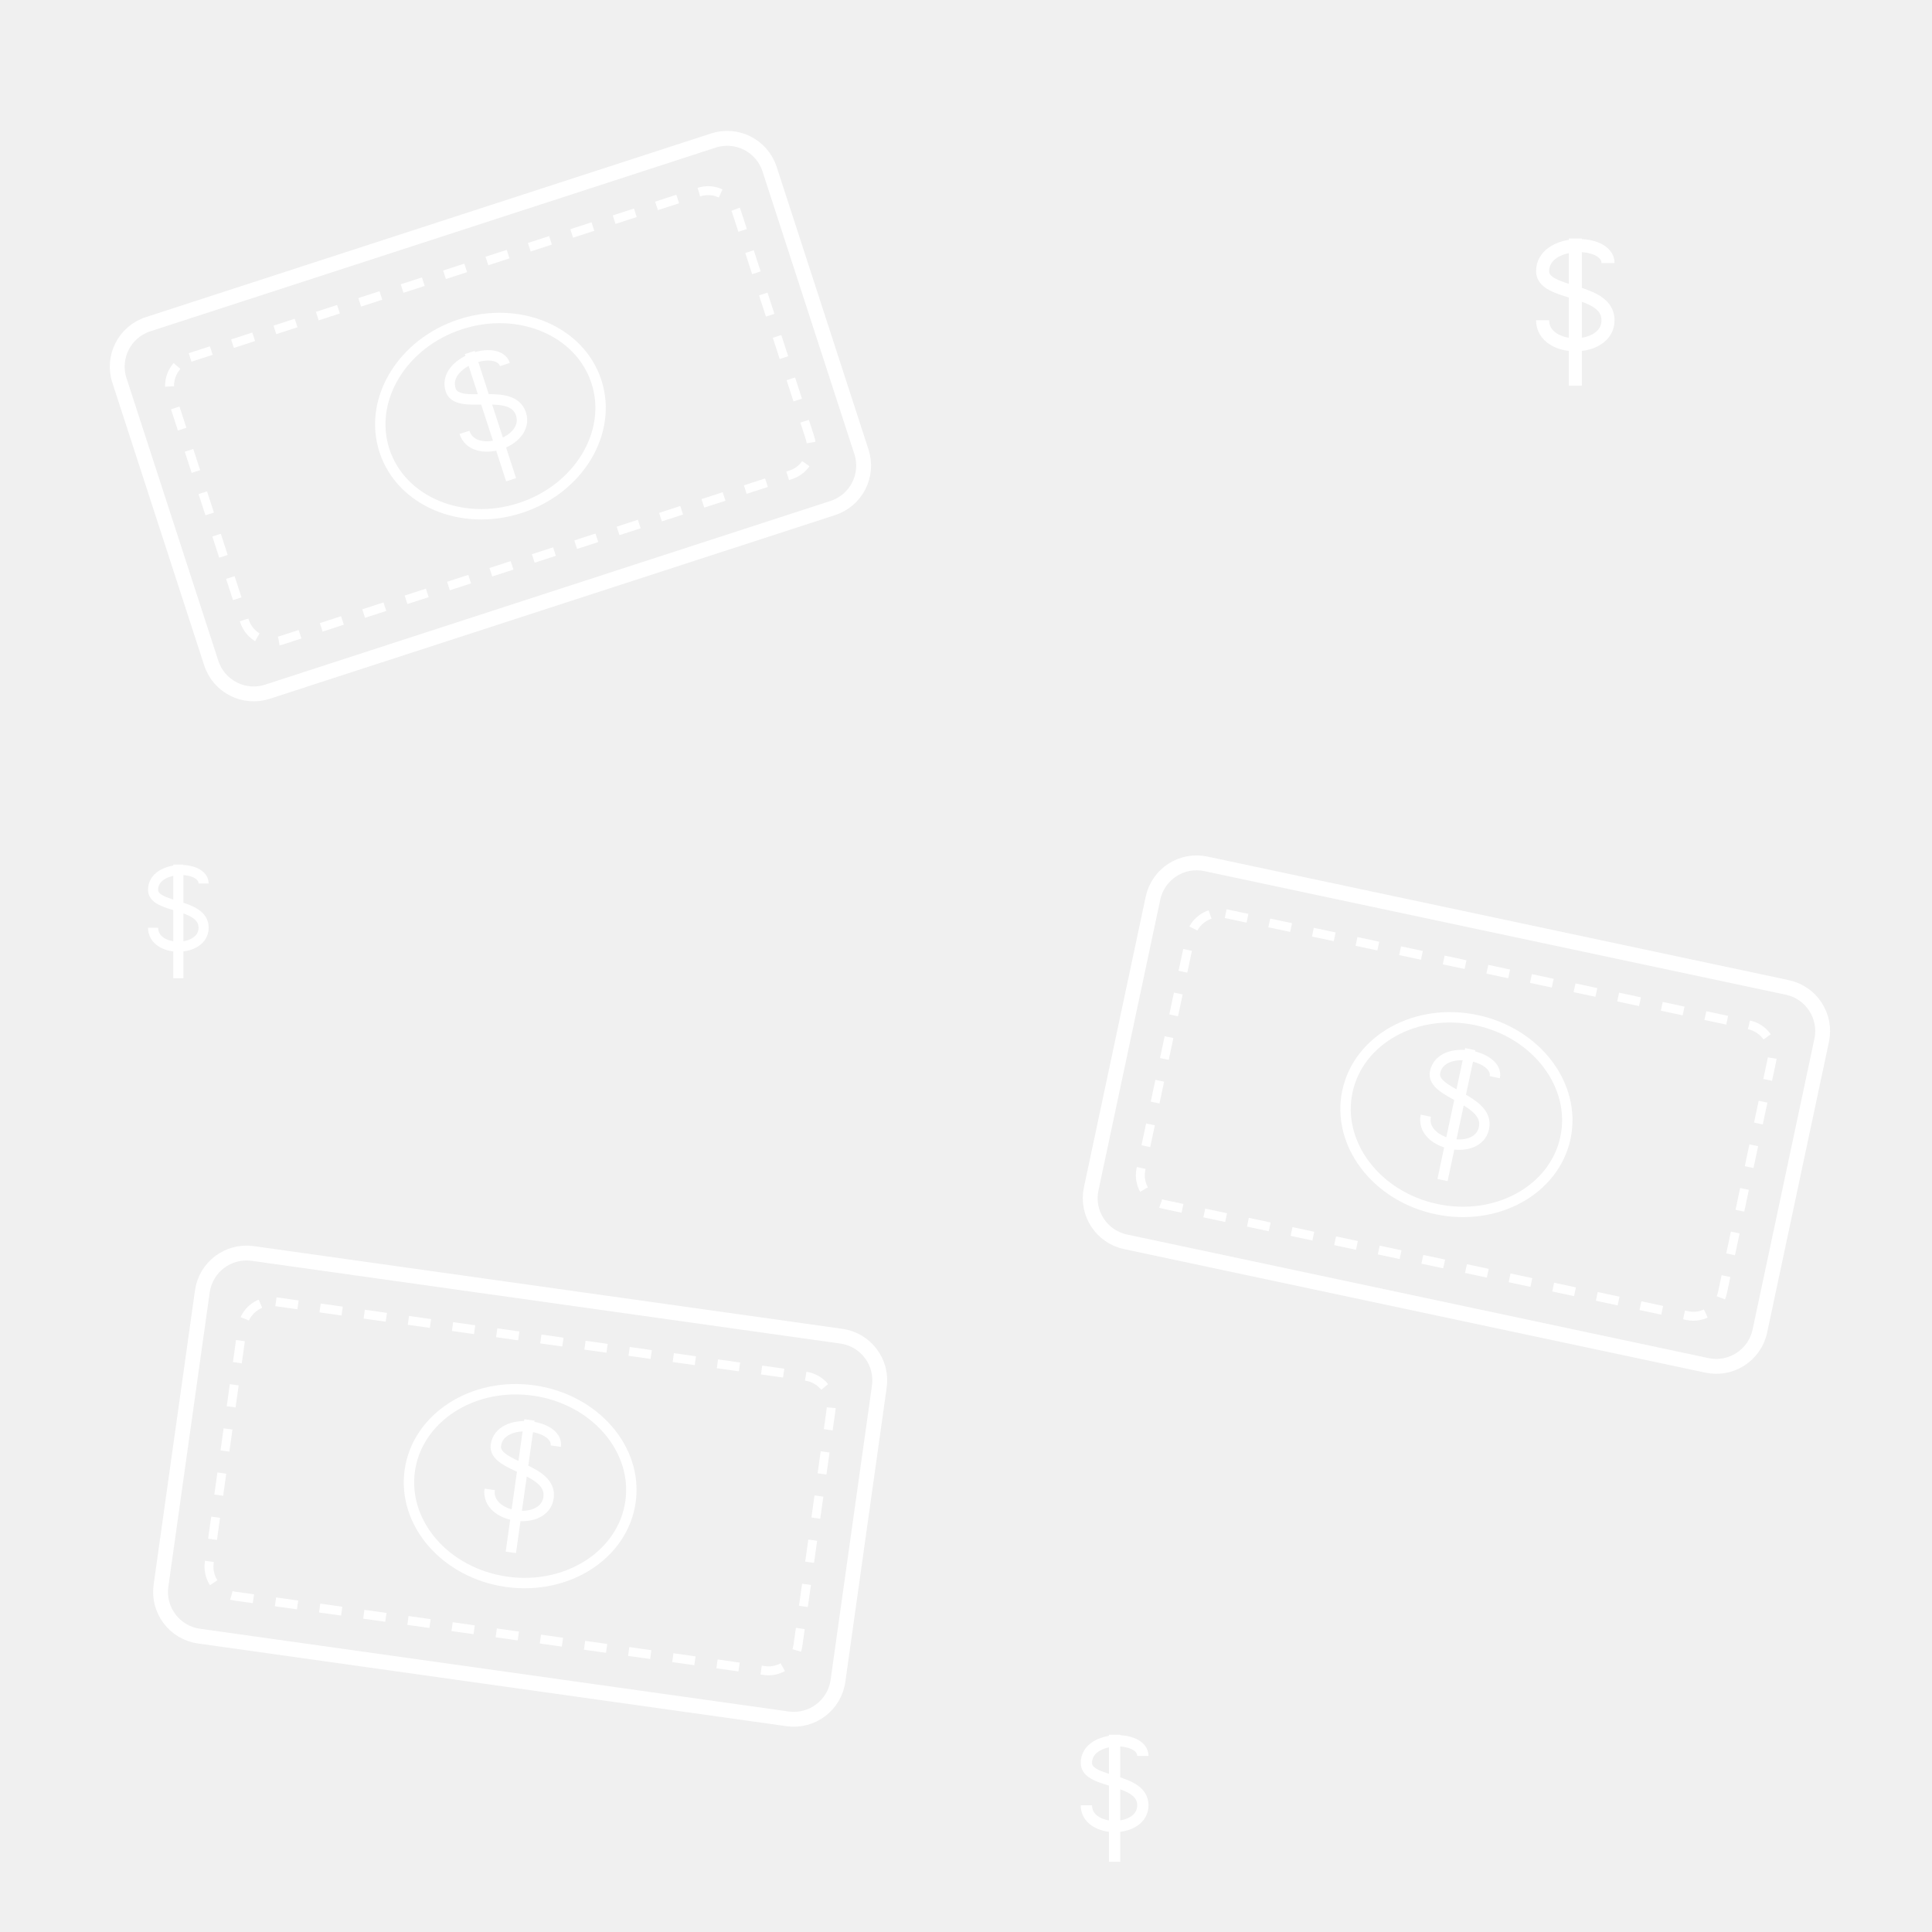
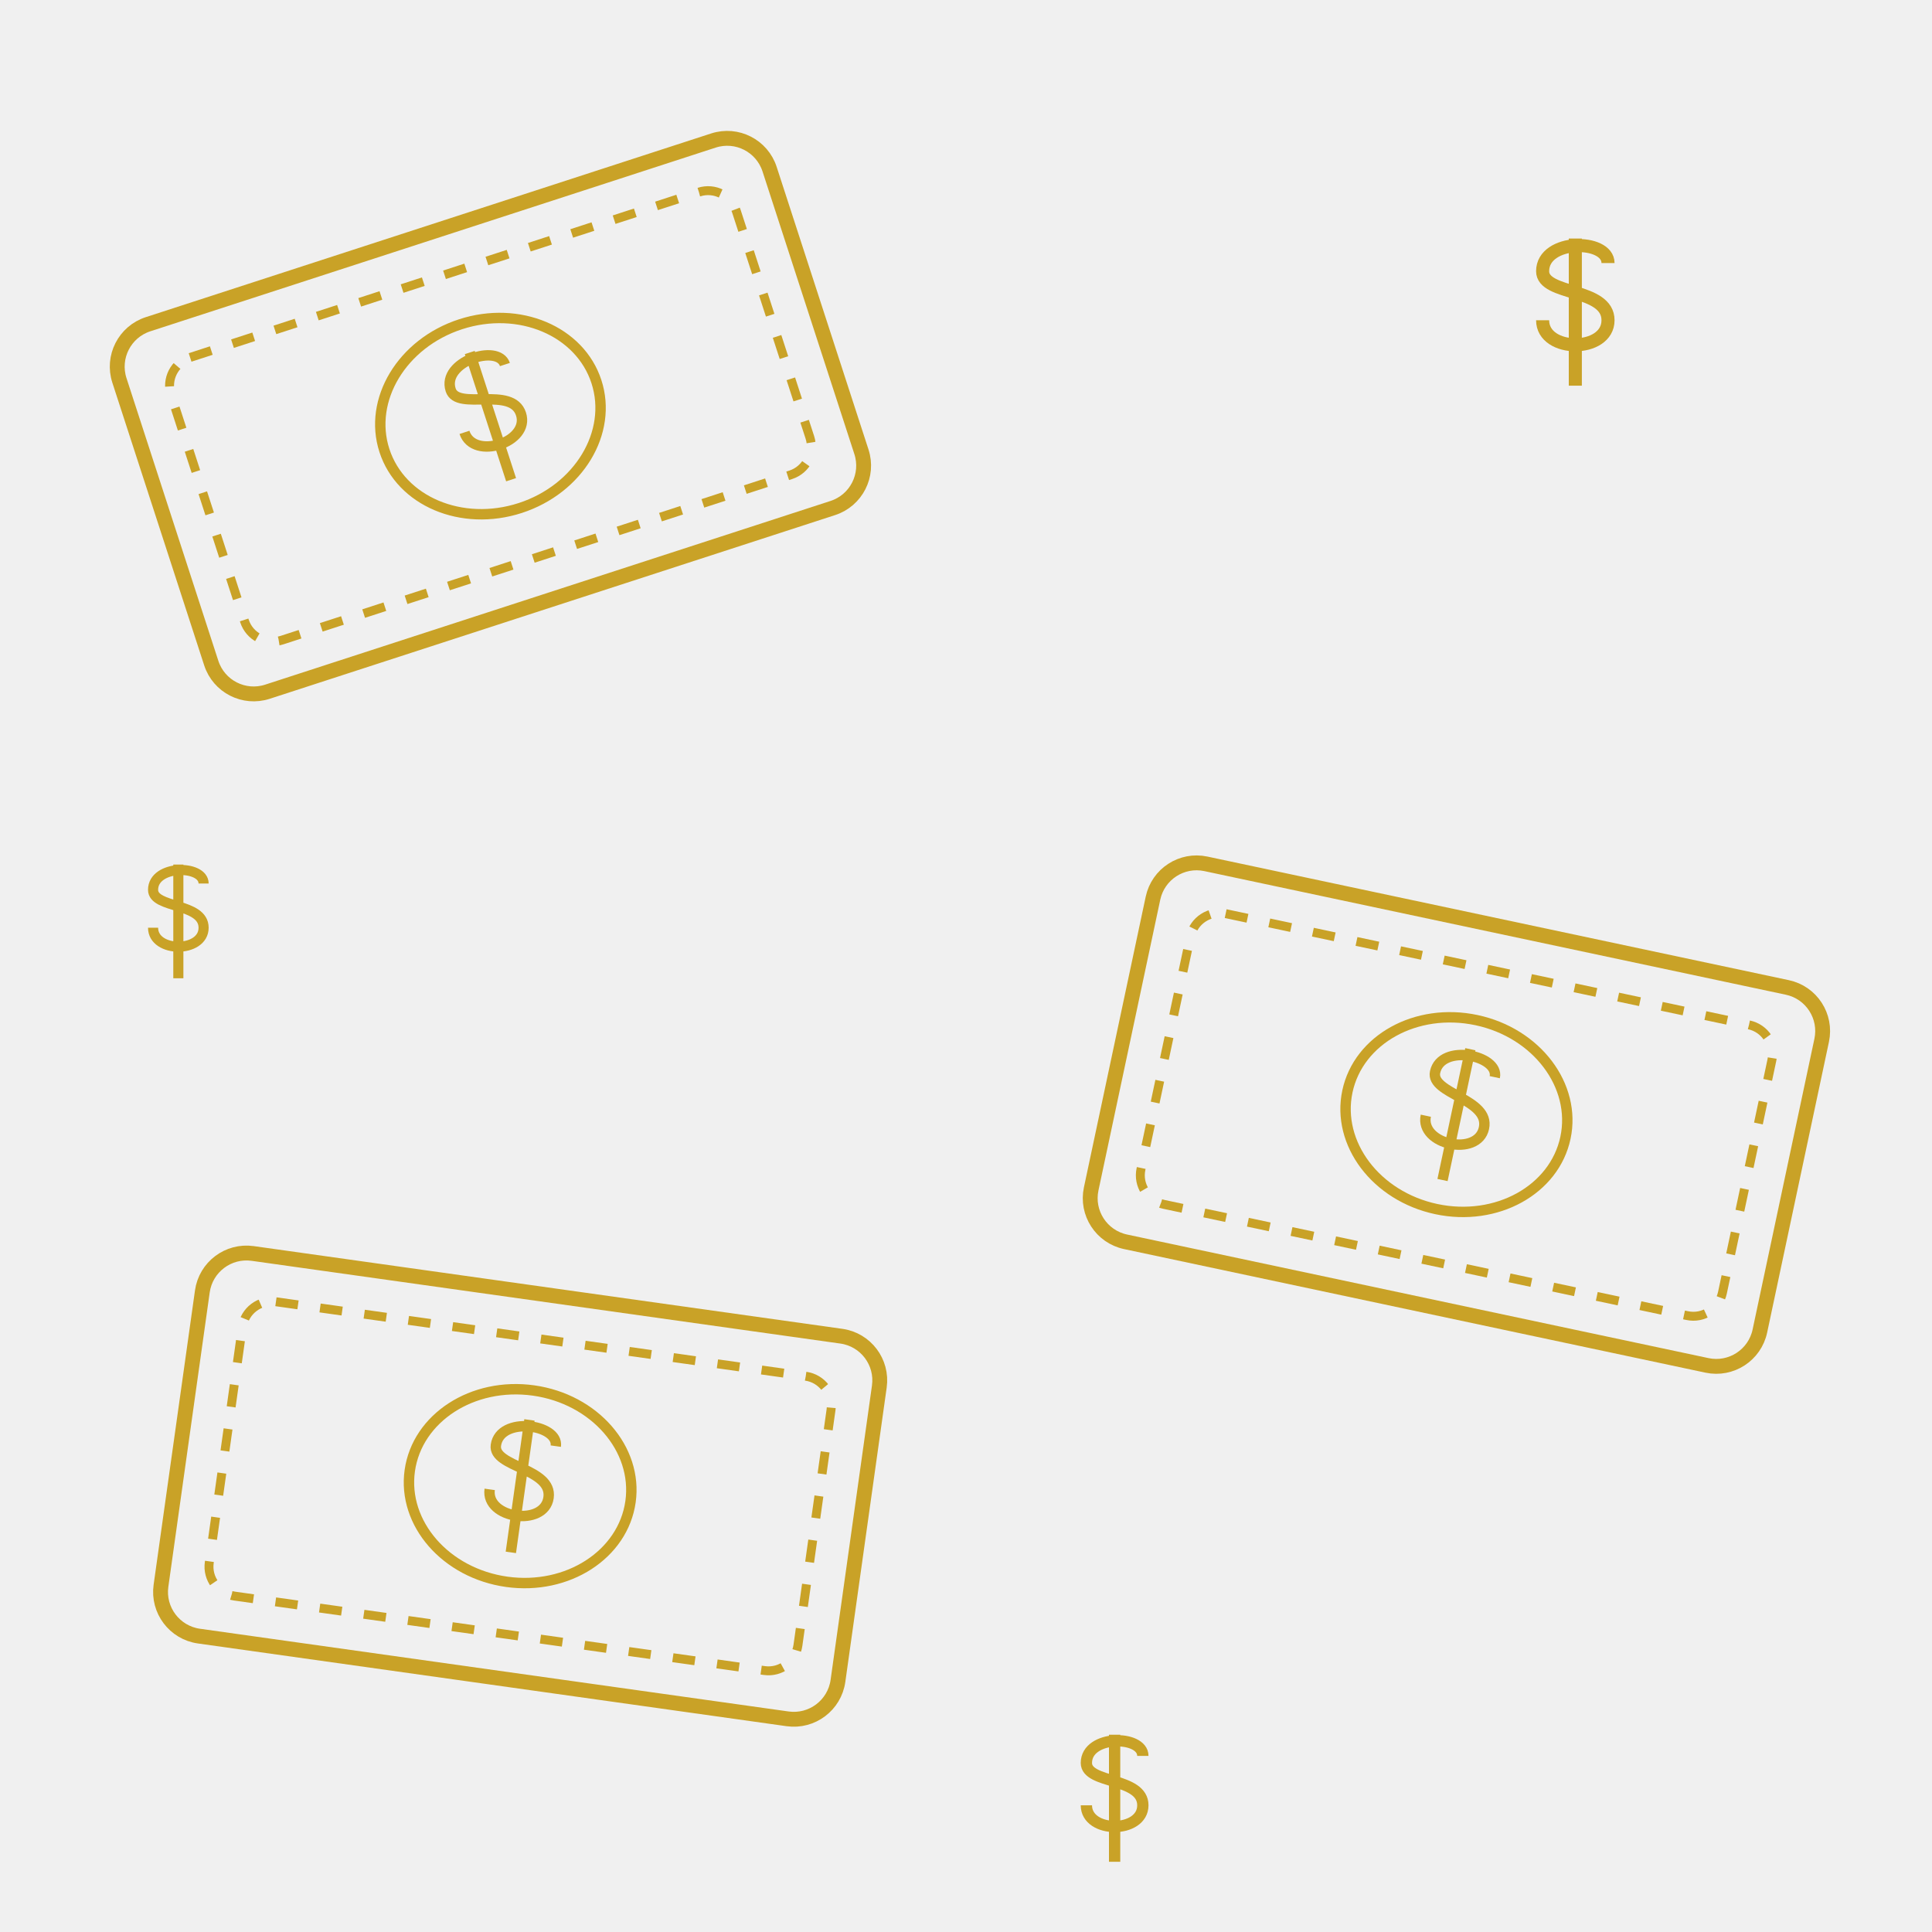
<svg xmlns="http://www.w3.org/2000/svg" width="260" height="260" viewBox="0 0 260 260">
-   <g fill="none" stroke="#ffffff" stroke-width="2">
+   <g fill="none" stroke="#c9a227" stroke-width="2">
    <g transform="translate(66 56) rotate(-18)">
      <rect x="-46" y="-26" width="92" height="52" rx="6" />
      <rect x="-40" y="-20" width="80" height="40" rx="4" stroke-width="1.2" stroke-dasharray="3 3" />
      <ellipse cx="0" cy="0" rx="15" ry="13" stroke-width="1.4" />
      <path d="M0 -9 L0 9 M4 -6 C4 -9 -4 -9 -4 -5 C-4 -2 4 -3 4 1 C4 5 -4 5 -4 1" stroke-width="1.4" />
    </g>
    <g transform="translate(196 150) rotate(12)">
      <rect x="-46" y="-26" width="92" height="52" rx="6" />
      <rect x="-40" y="-20" width="80" height="40" rx="4" stroke-width="1.2" stroke-dasharray="3 3" />
      <ellipse cx="0" cy="0" rx="15" ry="13" stroke-width="1.4" />
      <path d="M0 -9 L0 9 M4 -6 C4 -9 -4 -9 -4 -5 C-4 -2 4 -3 4 1 C4 5 -4 5 -4 1" stroke-width="1.4" />
    </g>
    <g transform="translate(70 200) rotate(8)">
      <rect x="-46" y="-26" width="92" height="52" rx="6" />
      <rect x="-40" y="-20" width="80" height="40" rx="4" stroke-width="1.2" stroke-dasharray="3 3" />
      <ellipse cx="0" cy="0" rx="15" ry="13" stroke-width="1.4" />
      <path d="M0 -9 L0 9 M4 -6 C4 -9 -4 -9 -4 -5 C-4 -2 4 -3 4 1 C4 5 -4 5 -4 1" stroke-width="1.4" />
    </g>
    <path transform="translate(212 42) scale(1.1)" stroke-width="1.6" d="M0 -9 L0 9 M4 -6 C4 -9 -4 -9 -4 -5 C-4 -2 4 -3 4 1 C4 5 -4 5 -4 1" />
    <path transform="translate(24 124) scale(0.85)" stroke-width="1.6" d="M0 -9 L0 9 M4 -6 C4 -9 -4 -9 -4 -5 C-4 -2 4 -3 4 1 C4 5 -4 5 -4 1" />
    <path transform="translate(150 242) scale(0.95)" stroke-width="1.6" d="M0 -9 L0 9 M4 -6 C4 -9 -4 -9 -4 -5 C-4 -2 4 -3 4 1 C4 5 -4 5 -4 1" />
  </g>
</svg>
